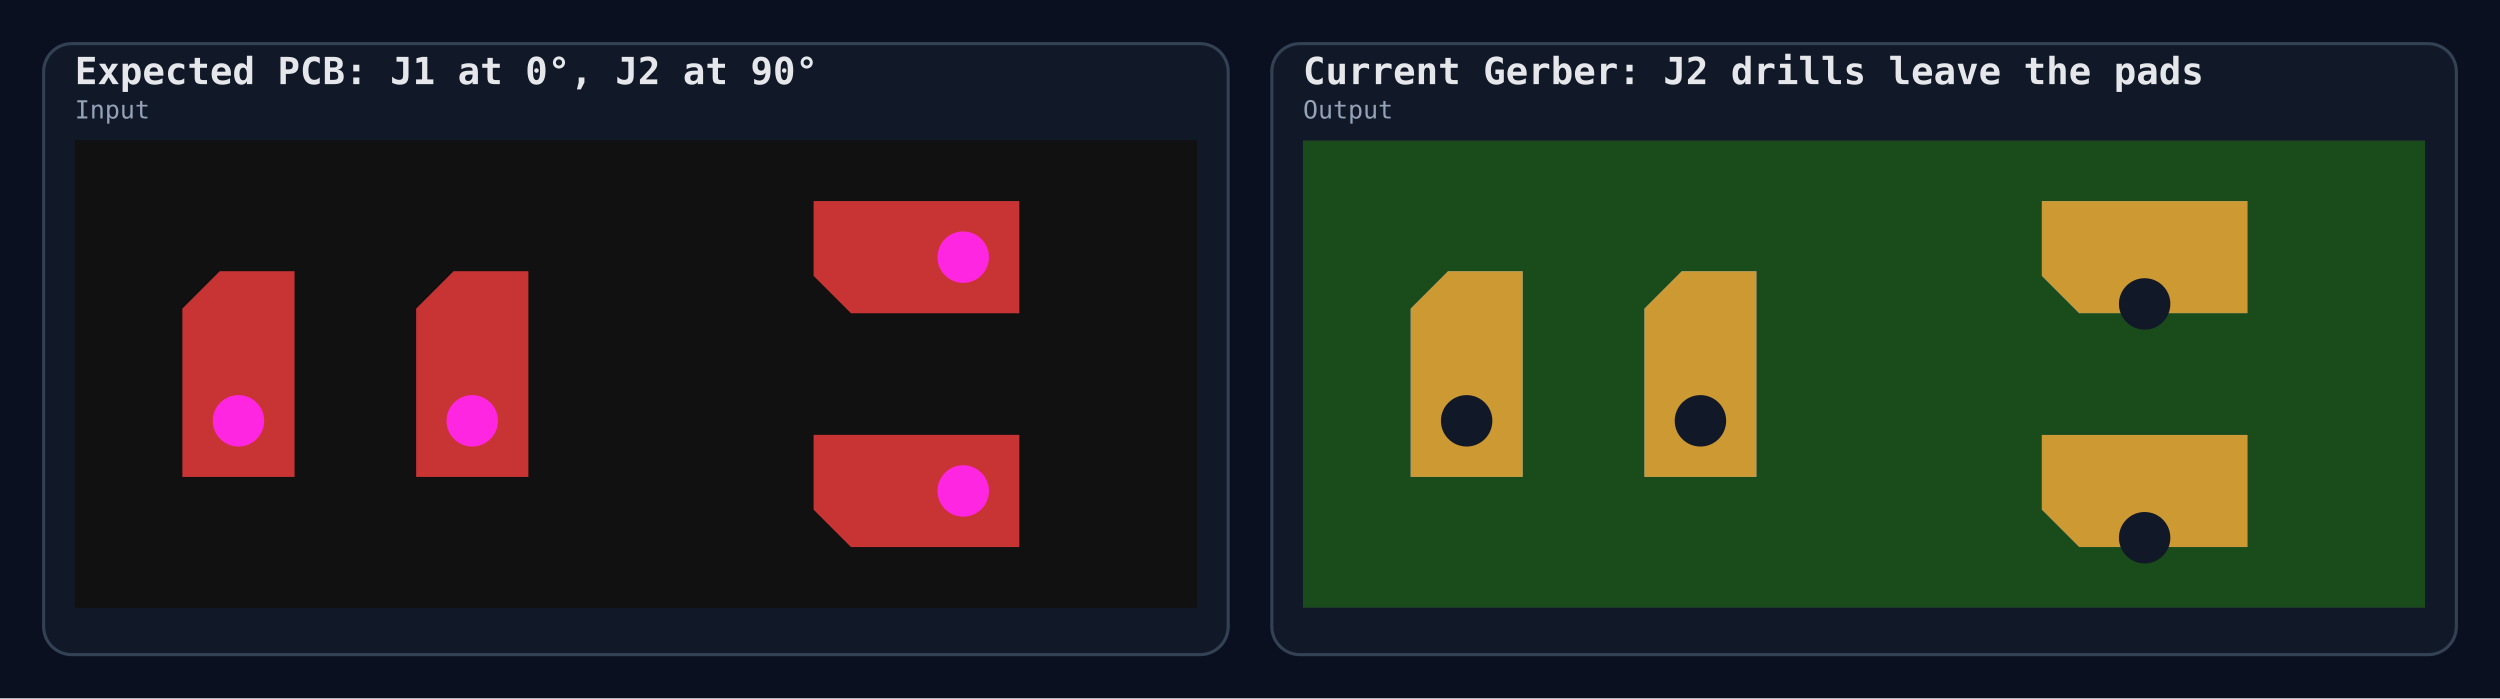
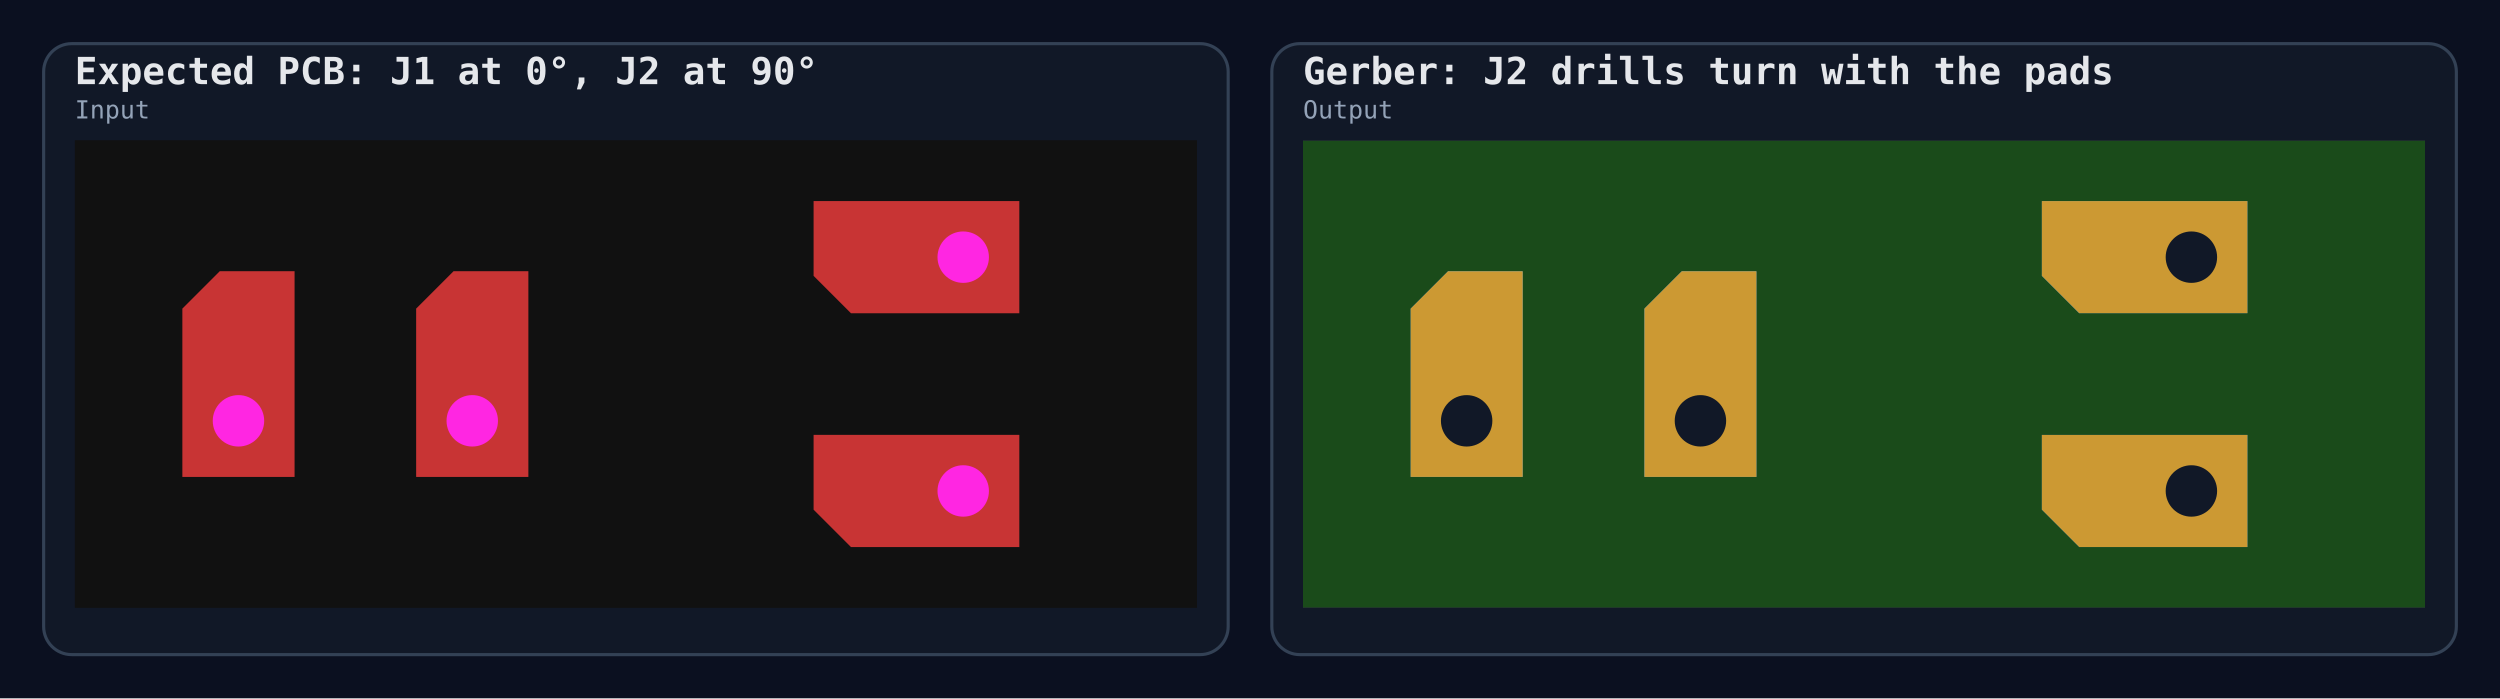
<svg xmlns="http://www.w3.org/2000/svg" xmlns:xlink="http://www.w3.org/1999/xlink" version="1.1" viewBox="0 0 1604 448" width="1604" height="448">
  <defs>
    <style>.snapshot-label { font: 600 24px ui-monospace, SFMono-Regular, Menlo, monospace; fill: #e5e7eb; }.snapshot-subtitle { font: 500 16px ui-monospace, SFMono-Regular, Menlo, monospace; fill: #94a3b8; }</style>
  </defs>
  <rect x="0" y="0" width="1604" height="448" fill="#0b1020" />
  <rect x="28" y="28" width="760" height="392" rx="18" fill="#111827" stroke="#334155" stroke-width="2" />
  <rect x="816" y="28" width="760" height="392" rx="18" fill="#111827" stroke="#334155" stroke-width="2" />
  <text x="48" y="54" class="snapshot-label">Expected PCB: J1 at 0°, J2 at 90°</text>
-   <text x="836" y="54" class="snapshot-label">Current Gerber: J2 drills leave the pads</text>
+   <text x="836" y="54" class="snapshot-label">Gerber: J2 drills turn with the pads</text>
  <text x="48" y="76" class="snapshot-subtitle">Input</text>
  <text x="836" y="76" class="snapshot-subtitle">Output</text>
  <svg x="48" y="80" width="720" height="320" preserveAspectRatio="xMidYMid meet" viewBox="0 0 800 333.333">
    <style />
    <rect class="boundary" x="0" y="0" fill="#111111" width="800" height="333.333" data-type="pcb_background" data-pcb-layer="global" />
    <g data-type="pcb_plated_hole" data-pcb-layer="through">
      <polygon class="pcb-hole-outer-pad" fill="rgb(200, 52, 52)" points="76.667,240 156.667,240 156.667,93.333 103.333,93.333 76.667,120" data-type="pcb_plated_hole" data-pcb-layer="top" />
      <circle class="pcb-hole-inner" fill="#FF26E2" cx="116.667" cy="200" r="18.333" data-type="pcb_plated_hole_drill" data-pcb-layer="drill" />
    </g>
    <g data-type="pcb_plated_hole" data-pcb-layer="through">
      <polygon class="pcb-hole-outer-pad" fill="rgb(200, 52, 52)" points="243.333,240 323.333,240 323.333,93.333 270,93.333 243.333,120" data-type="pcb_plated_hole" data-pcb-layer="top" />
      <circle class="pcb-hole-inner" fill="#FF26E2" cx="283.333" cy="200" r="18.333" data-type="pcb_plated_hole_drill" data-pcb-layer="drill" />
    </g>
    <g data-type="pcb_plated_hole" data-pcb-layer="through">
      <polygon class="pcb-hole-outer-pad" fill="rgb(200, 52, 52)" points="673.333,290 673.333,210 526.667,210 526.667,263.333 553.333,290" data-type="pcb_plated_hole" data-pcb-layer="top" />
      <circle class="pcb-hole-inner" fill="#FF26E2" cx="633.333" cy="250" r="18.333" data-type="pcb_plated_hole_drill" data-pcb-layer="drill" />
    </g>
    <g data-type="pcb_plated_hole" data-pcb-layer="through">
      <polygon class="pcb-hole-outer-pad" fill="rgb(200, 52, 52)" points="673.333,123.333 673.333,43.333 526.667,43.333 526.667,96.667 553.333,123.333" data-type="pcb_plated_hole" data-pcb-layer="top" />
      <circle class="pcb-hole-inner" fill="#FF26E2" cx="633.333" cy="83.333" r="18.333" data-type="pcb_plated_hole_drill" data-pcb-layer="drill" />
    </g>
  </svg>
-   <svg x="836" y="80" width="720" height="320" preserveAspectRatio="xMidYMid meet" viewBox="-12000 -5000 24000 10000" version="1.1" stroke-linecap="round" stroke-linejoin="round" stroke-width="0" fill-rule="evenodd" clip-rule="evenodd" id="SbkqPT11TdUF_top">
+   <svg x="836" y="80" width="720" height="320" preserveAspectRatio="xMidYMid meet" viewBox="-12000 -5000 24000 10000" version="1.1" stroke-linecap="round" stroke-linejoin="round" stroke-width="0" fill-rule="evenodd" clip-rule="evenodd" id="FBB8s7sOl08C_top">
    <defs>
-       <style>.SbkqPT11TdUF_fr4 {color: #666666;}
- .SbkqPT11TdUF_cu {color: #cccccc;}
- .SbkqPT11TdUF_cf {color: #cc9933;}
- .SbkqPT11TdUF_sm {color: #004200; opacity: 0.749;}
- .SbkqPT11TdUF_ss {color: #ffffff;}
- .SbkqPT11TdUF_sp {color: #999999;}
- .SbkqPT11TdUF_out {color: #000000;}</style>
-       <circle cx="0" cy="0" r="550" id="Mx9Oev1p_4Lo_pad-10" />
-       <g id="SbkqPT11TdUF_top_copper">
+       <style>.FBB8s7sOl08C_fr4 {color: #666666;}
+ .FBB8s7sOl08C_cu {color: #cccccc;}
+ .FBB8s7sOl08C_cf {color: #cc9933;}
+ .FBB8s7sOl08C_sm {color: #004200; opacity: 0.749;}
+ .FBB8s7sOl08C_ss {color: #ffffff;}
+ .FBB8s7sOl08C_sp {color: #999999;}
+ .FBB8s7sOl08C_out {color: #000000;}</style>
+       <circle cx="0" cy="0" r="550" id="d1EuU2tKk0Mf_pad-10" />
+       <g id="FBB8s7sOl08C_top_copper">
        <path d="M -9700 -2200 -7300 -2200 -7300 2200 -8900 2200 -9700 1400 -9700 -2200" />
        <path d="M -4700 -2200 -2300 -2200 -2300 2200 -3900 2200 -4700 1400 -4700 -2200" />
        <path d="M 8200 -3700 8200 -1300 3800 -1300 3800 -2900 4600 -3700 8200 -3700" />
        <path d="M 8200 1300 8200 3700 3800 3700 3800 2100 4600 1300 8200 1300" />
      </g>
-       <g id="SbkqPT11TdUF_top_soldermask">
+       <g id="FBB8s7sOl08C_top_soldermask">
        <path d="M -9700 -2200 -7300 -2200 -7300 2200 -8900 2200 -9700 1400 -9700 -2200" />
        <path d="M -4700 -2200 -2300 -2200 -2300 2200 -3900 2200 -4700 1400 -4700 -2200" />
        <path d="M 8200 -3700 8200 -1300 3800 -1300 3800 -2900 4600 -3700 8200 -3700" />
        <path d="M 8200 1300 8200 3700 3800 3700 3800 2100 4600 1300 8200 1300" />
      </g>
-       <g id="SbkqPT11TdUF_top_drill1">
-         <use xlink:href="#Mx9Oev1p_4Lo_pad-10" x="-8500" y="-1000" />
-         <use xlink:href="#Mx9Oev1p_4Lo_pad-10" x="-3500" y="-1000" />
-         <use xlink:href="#Mx9Oev1p_4Lo_pad-10" x="6000" y="-3500" />
-         <use xlink:href="#Mx9Oev1p_4Lo_pad-10" x="6000" y="1500" />
+       <g id="FBB8s7sOl08C_top_drill1">
+         <use xlink:href="#d1EuU2tKk0Mf_pad-10" x="-8500" y="-1000" />
+         <use xlink:href="#d1EuU2tKk0Mf_pad-10" x="-3500" y="-1000" />
+         <use xlink:href="#d1EuU2tKk0Mf_pad-10" x="7000" y="-2500" />
+         <use xlink:href="#d1EuU2tKk0Mf_pad-10" x="7000" y="2500" />
      </g>
-       <clipPath id="SbkqPT11TdUF_top_outline">
+       <clipPath id="FBB8s7sOl08C_top_outline">
        <path d="M -12000 -5000 12000 -5000 12000 5000 -12000 5000 -12000 -5000" fill="none" stroke-width="50" />
      </clipPath>
-       <mask id="SbkqPT11TdUF_top_mech-mask">
+       <mask id="FBB8s7sOl08C_top_mech-mask">
        <g fill="#000" stroke="#000">
          <rect x="-12000" y="-5000" width="24000" height="10000" fill="#fff" />
-           <use xlink:href="#SbkqPT11TdUF_top_drill1" />
+           <use xlink:href="#FBB8s7sOl08C_top_drill1" />
        </g>
      </mask>
-       <mask id="SbkqPT11TdUF_top_cf-mask">
+       <mask id="FBB8s7sOl08C_top_cf-mask">
        <g fill="#fff" stroke="#fff">
-           <use xlink:href="#SbkqPT11TdUF_top_soldermask" />
+           <use xlink:href="#FBB8s7sOl08C_top_soldermask" />
        </g>
      </mask>
-       <mask id="SbkqPT11TdUF_top_sm-mask">
+       <mask id="FBB8s7sOl08C_top_sm-mask">
        <g fill="#000" stroke="#000">
          <rect x="-12000" y="-5000" width="24000" height="10000" fill="#fff" />
-           <use xlink:href="#SbkqPT11TdUF_top_soldermask" />
+           <use xlink:href="#FBB8s7sOl08C_top_soldermask" />
        </g>
      </mask>
    </defs>
    <g transform="translate(0,0) scale(1,-1)">
-       <g mask="url(#SbkqPT11TdUF_top_mech-mask)" clip-path="url(#SbkqPT11TdUF_top_outline)">
-         <rect x="-12000" y="-5000" width="24000" height="10000" fill="currentColor" class="SbkqPT11TdUF_fr4" />
-         <use xlink:href="#SbkqPT11TdUF_top_copper" fill="currentColor" stroke="currentColor" class="SbkqPT11TdUF_cu" />
-         <use xlink:href="#SbkqPT11TdUF_top_copper" fill="currentColor" stroke="currentColor" class="SbkqPT11TdUF_cf" mask="url(#SbkqPT11TdUF_top_cf-mask)" />
-         <g mask="url(#SbkqPT11TdUF_top_sm-mask)">
-           <rect x="-12000" y="-5000" width="24000" height="10000" fill="currentColor" class="SbkqPT11TdUF_sm" />
+       <g mask="url(#FBB8s7sOl08C_top_mech-mask)" clip-path="url(#FBB8s7sOl08C_top_outline)">
+         <rect x="-12000" y="-5000" width="24000" height="10000" fill="currentColor" class="FBB8s7sOl08C_fr4" />
+         <use xlink:href="#FBB8s7sOl08C_top_copper" fill="currentColor" stroke="currentColor" class="FBB8s7sOl08C_cu" />
+         <use xlink:href="#FBB8s7sOl08C_top_copper" fill="currentColor" stroke="currentColor" class="FBB8s7sOl08C_cf" mask="url(#FBB8s7sOl08C_top_cf-mask)" />
+         <g mask="url(#FBB8s7sOl08C_top_sm-mask)">
+           <rect x="-12000" y="-5000" width="24000" height="10000" fill="currentColor" class="FBB8s7sOl08C_sm" />
        </g>
      </g>
    </g>
  </svg>
</svg>
